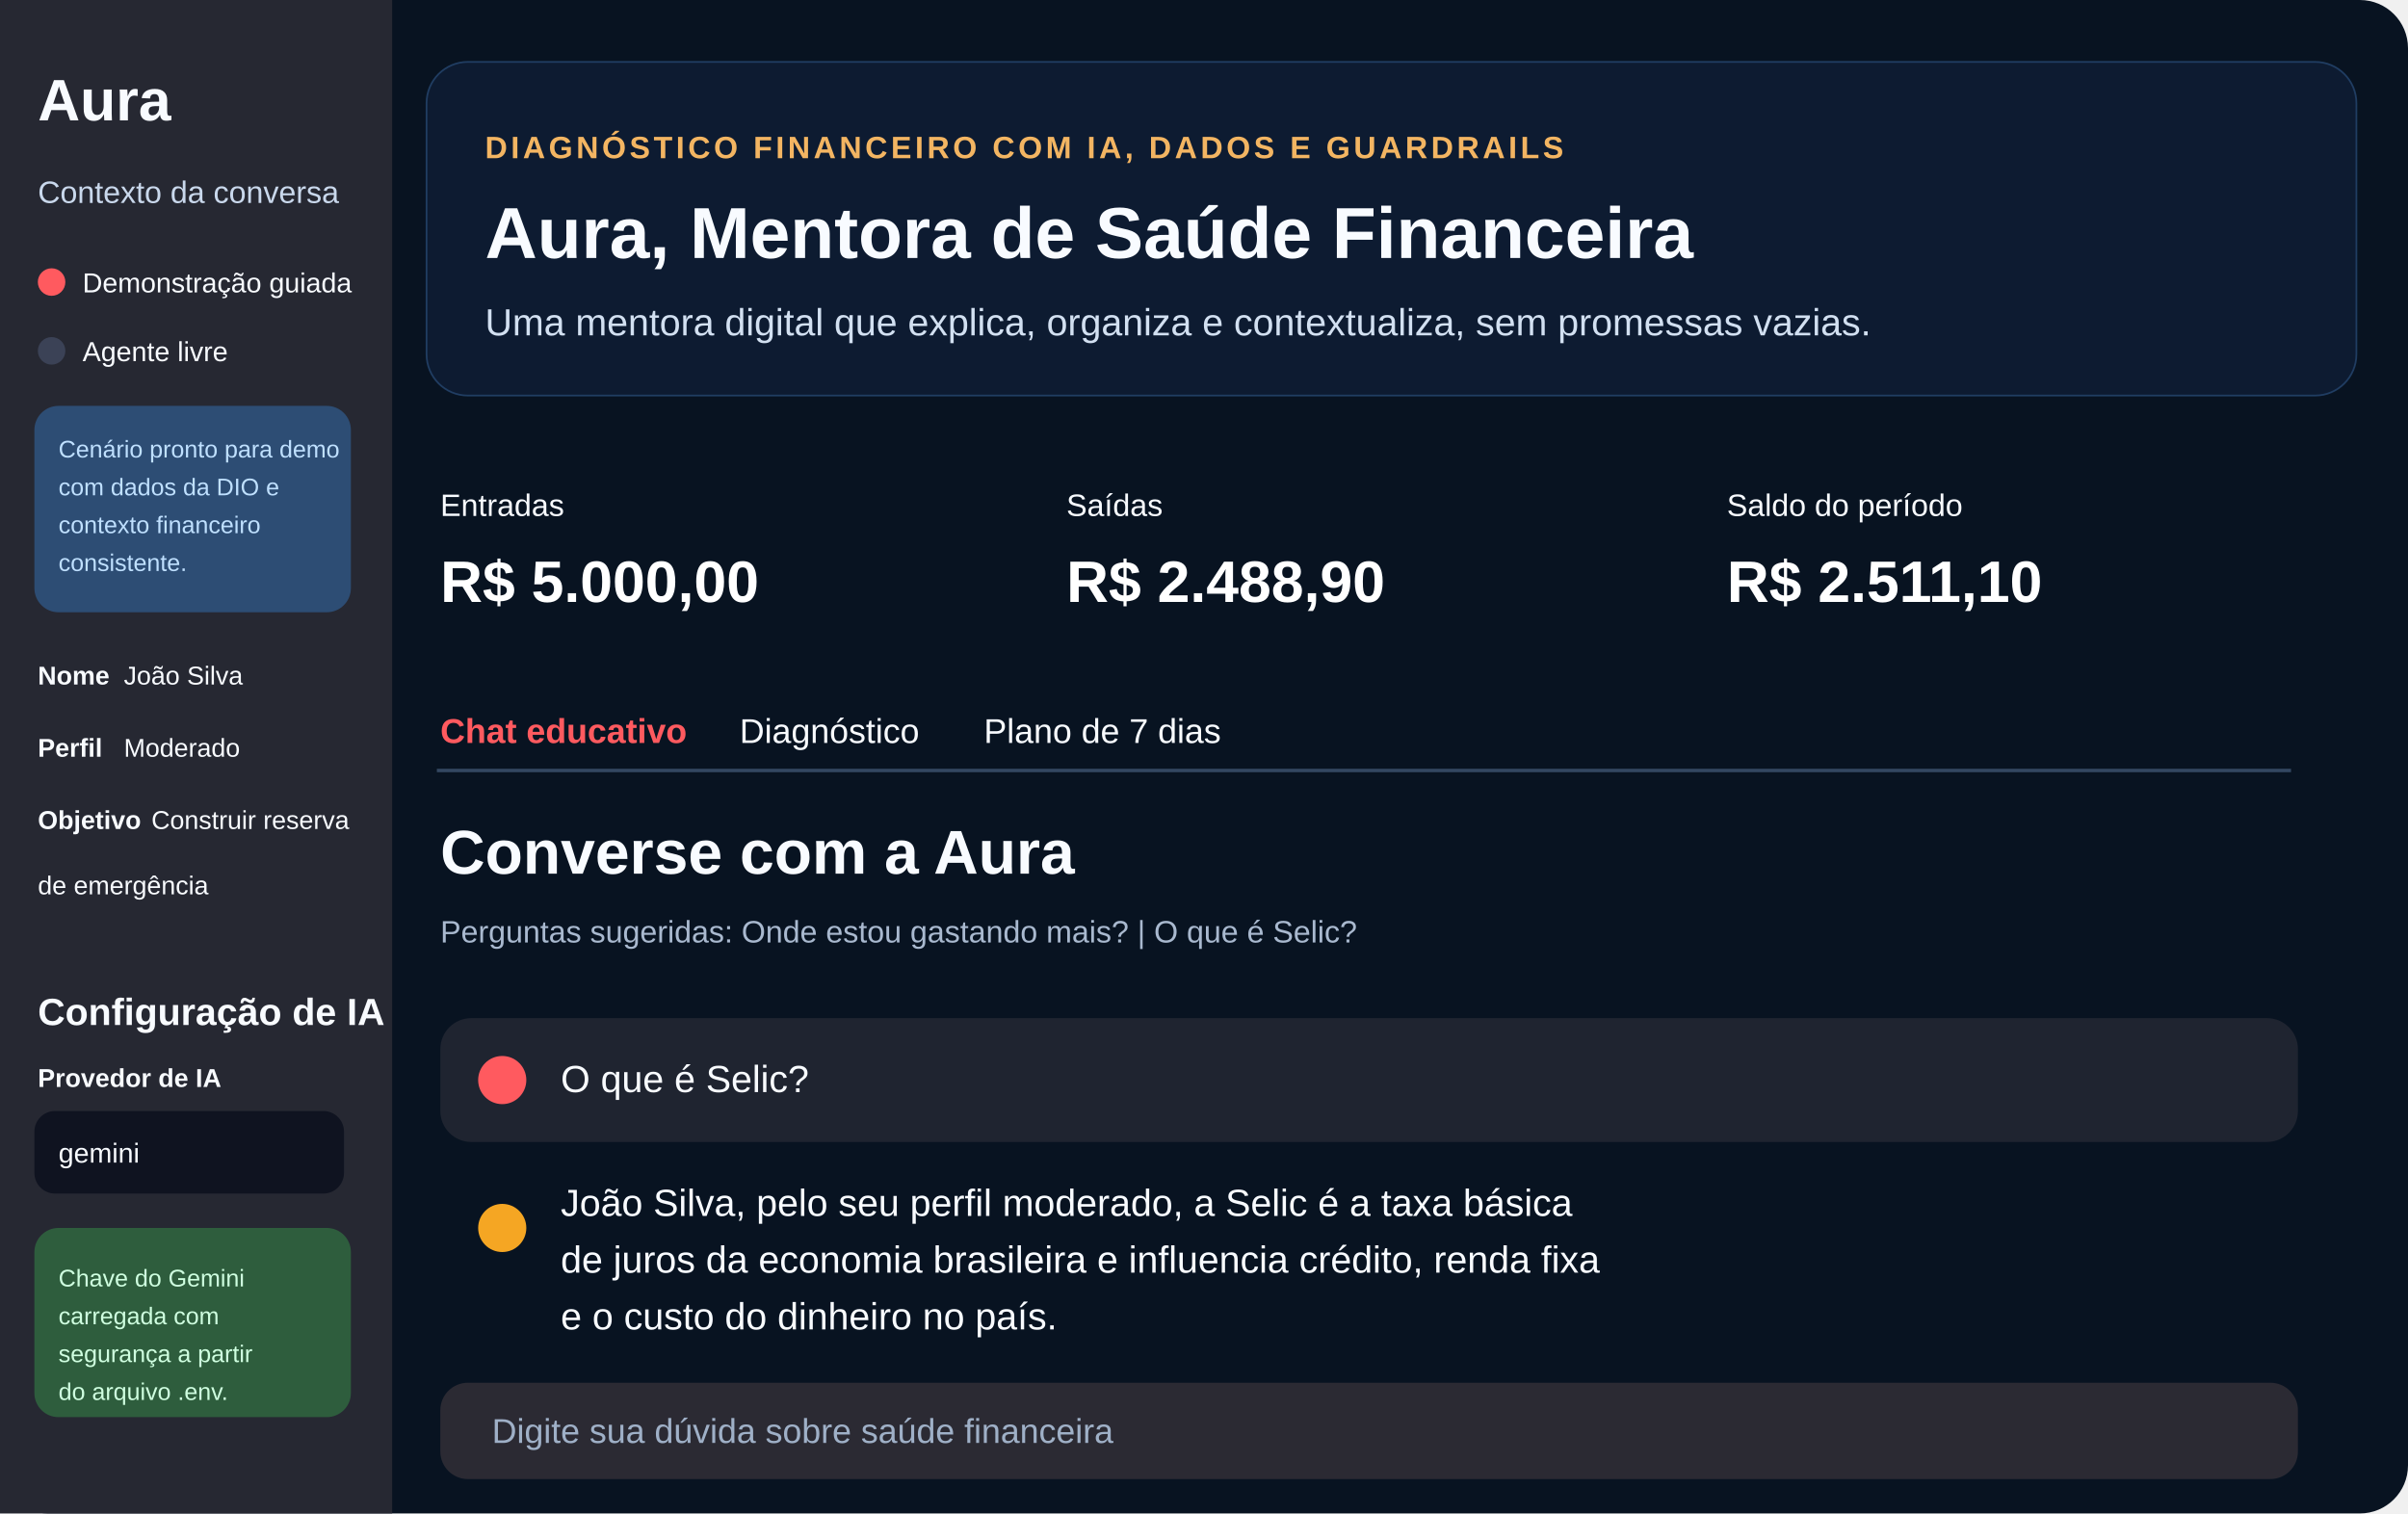
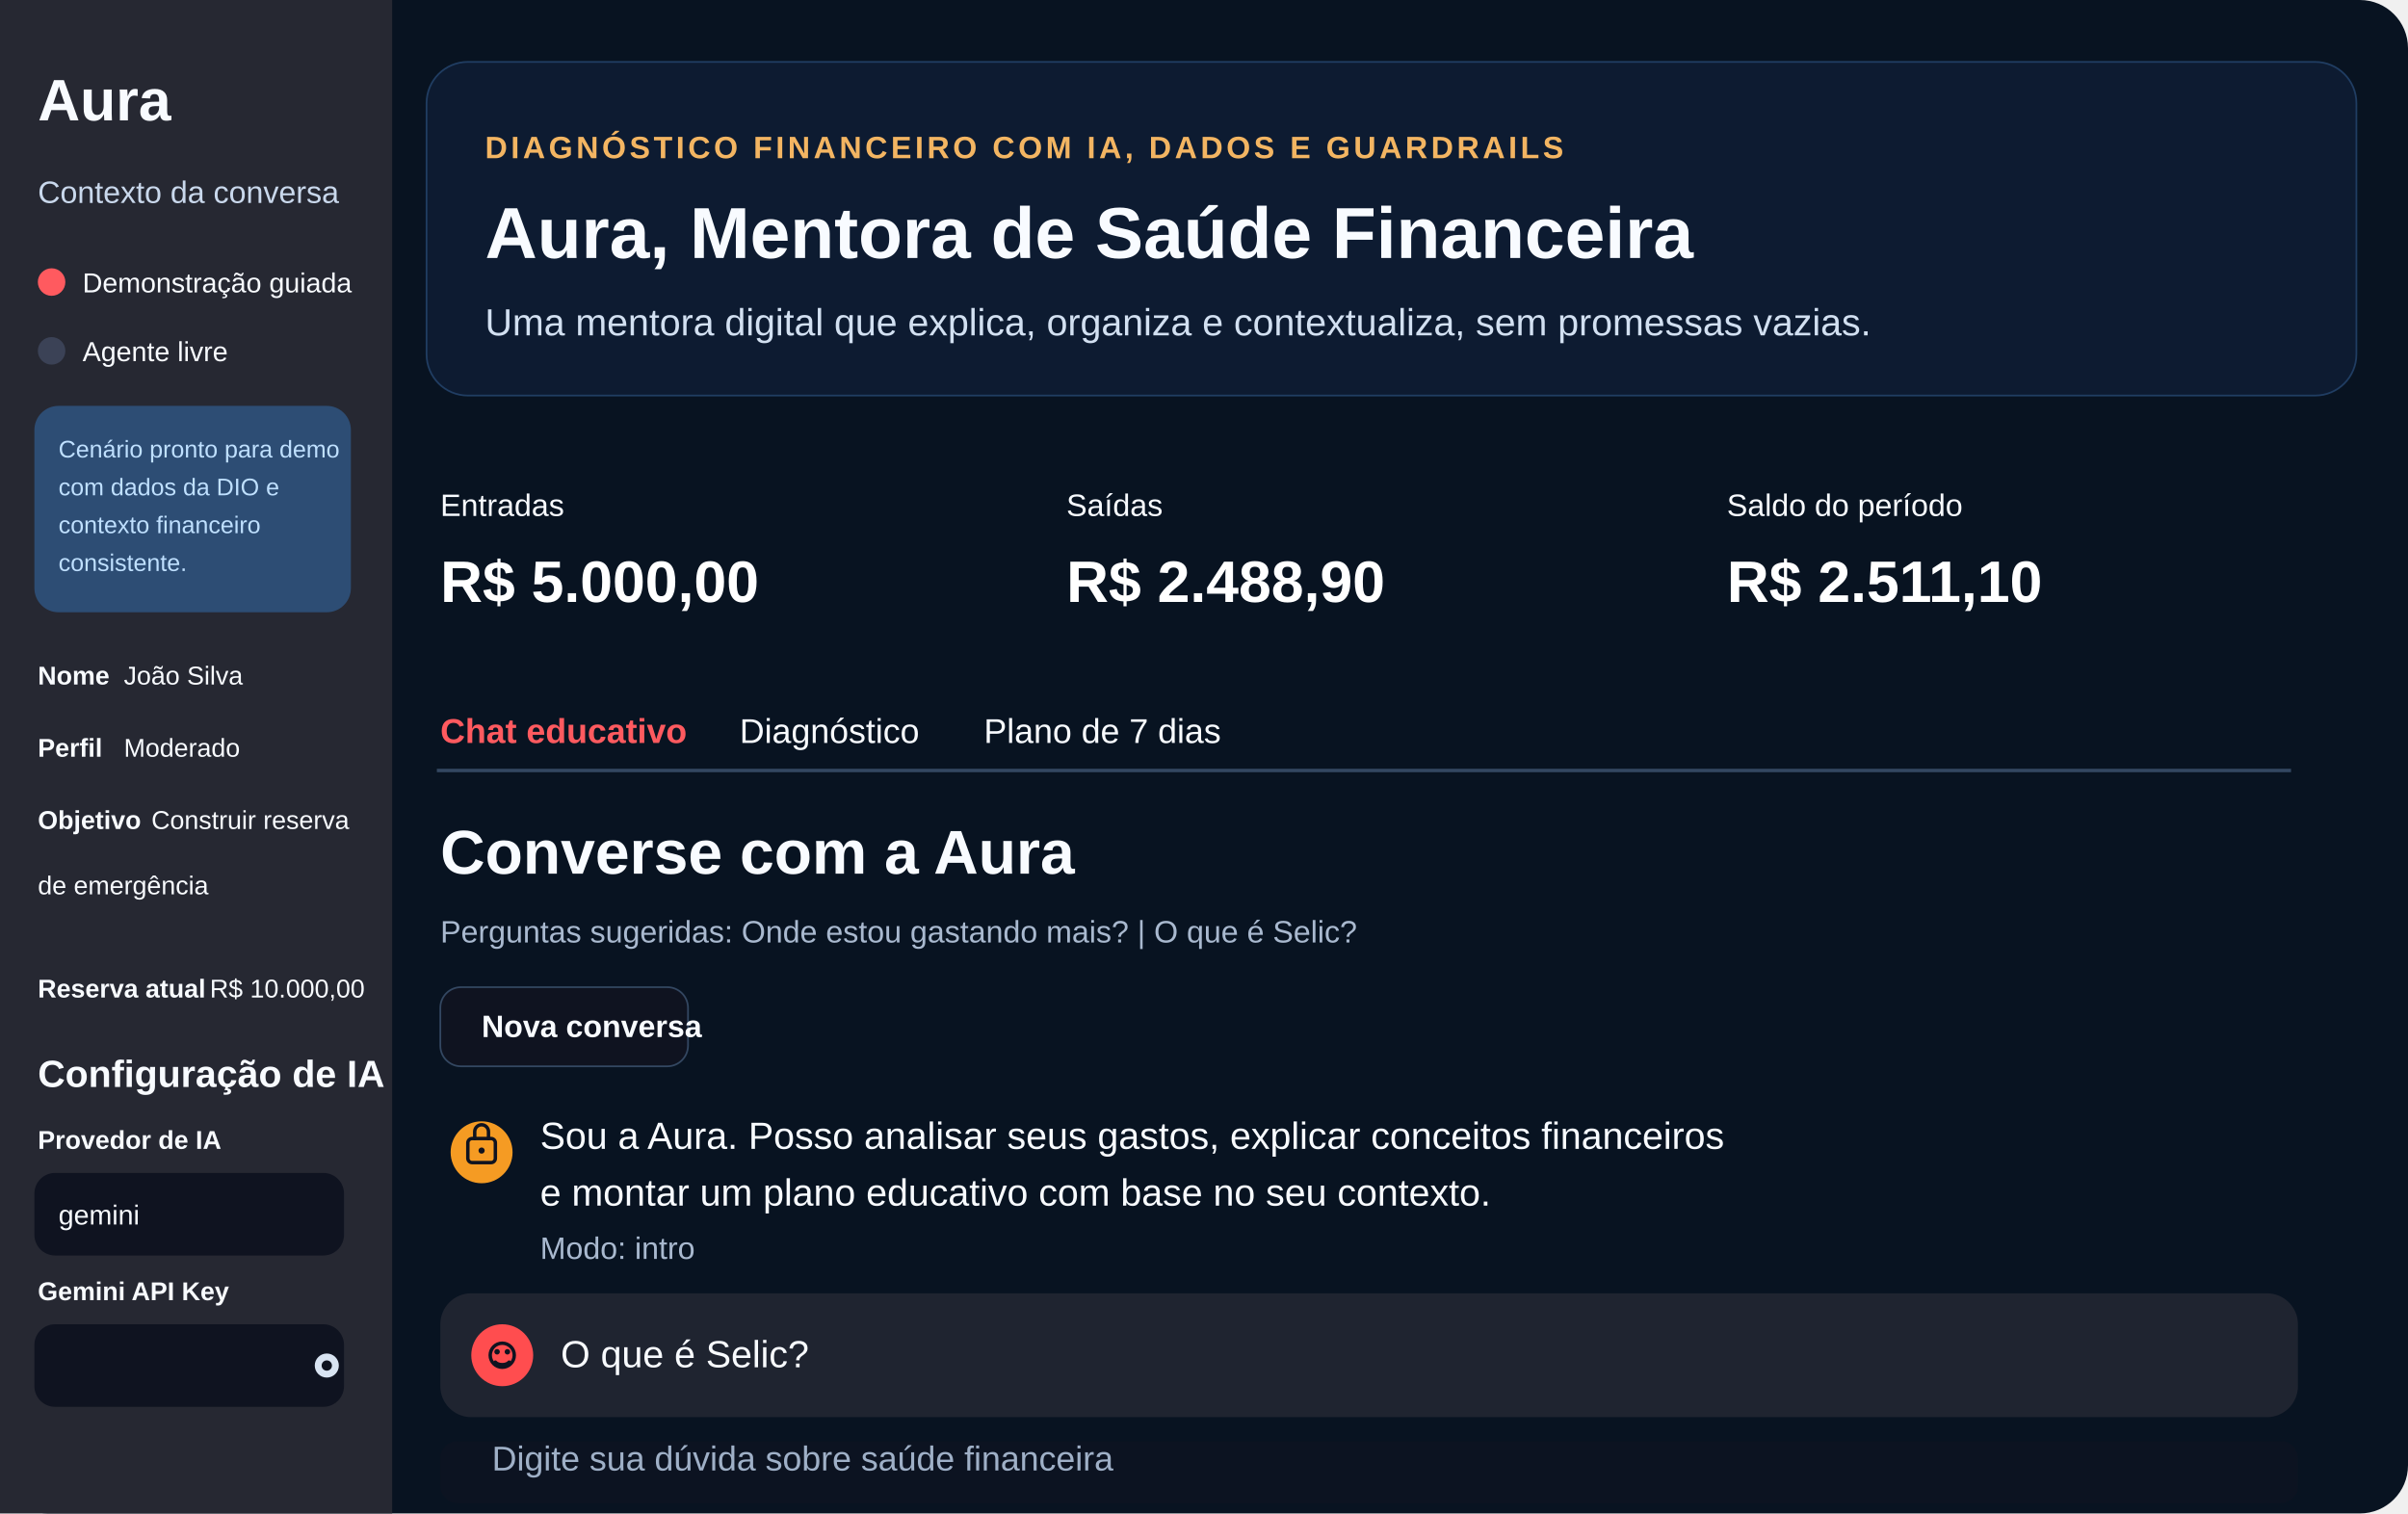
<svg xmlns="http://www.w3.org/2000/svg" width="1400" height="880" viewBox="0 0 1400 880" fill="none">
  <rect width="1400" height="880" rx="28" fill="#081321" />
  <rect x="0" y="0" width="228" height="880" fill="#262832" />
  <text x="22" y="70" fill="#F8FBFF" font-family="Segoe UI, Arial, sans-serif" font-size="34" font-weight="700">Aura</text>
  <text x="22" y="118" fill="#C9D8EC" font-family="Segoe UI, Arial, sans-serif" font-size="18">Contexto da conversa</text>
  <circle cx="30" cy="164" r="8" fill="#FF5A5F" />
  <text x="48" y="170" fill="#F8FBFF" font-family="Segoe UI, Arial, sans-serif" font-size="16">Demonstração guiada</text>
  <circle cx="30" cy="204" r="8" fill="#3B4256" />
  <text x="48" y="210" fill="#F8FBFF" font-family="Segoe UI, Arial, sans-serif" font-size="16">Agente livre</text>
  <rect x="20" y="236" width="184" height="120" rx="14" fill="#2D4D74" />
  <text x="34" y="266" fill="#BFE0FF" font-family="Segoe UI, Arial, sans-serif" font-size="14">Cenário pronto para demo</text>
  <text x="34" y="288" fill="#BFE0FF" font-family="Segoe UI, Arial, sans-serif" font-size="14">com dados da DIO e</text>
  <text x="34" y="310" fill="#BFE0FF" font-family="Segoe UI, Arial, sans-serif" font-size="14">contexto financeiro</text>
  <text x="34" y="332" fill="#BFE0FF" font-family="Segoe UI, Arial, sans-serif" font-size="14">consistente.</text>
  <text x="22" y="398" fill="#F8FBFF" font-family="Segoe UI, Arial, sans-serif" font-size="15" font-weight="700">Nome</text>
  <text x="22" y="440" fill="#F8FBFF" font-family="Segoe UI, Arial, sans-serif" font-size="15" font-weight="700">Perfil</text>
  <text x="22" y="482" fill="#F8FBFF" font-family="Segoe UI, Arial, sans-serif" font-size="15" font-weight="700">Objetivo</text>
  <text x="72" y="398" fill="#F8FBFF" font-family="Segoe UI, Arial, sans-serif" font-size="15">João Silva</text>
  <text x="72" y="440" fill="#F8FBFF" font-family="Segoe UI, Arial, sans-serif" font-size="15">Moderado</text>
  <text x="88" y="482" fill="#F8FBFF" font-family="Segoe UI, Arial, sans-serif" font-size="15">Construir reserva</text>
  <text x="22" y="520" fill="#F8FBFF" font-family="Segoe UI, Arial, sans-serif" font-size="15">de emergência</text>
-   <text x="22" y="596" fill="#F8FBFF" font-family="Segoe UI, Arial, sans-serif" font-size="22" font-weight="700">Configuração de IA</text>
-   <text x="22" y="632" fill="#F8FBFF" font-family="Segoe UI, Arial, sans-serif" font-size="15" font-weight="700">Provedor de IA</text>
-   <rect x="20" y="646" width="180" height="48" rx="12" fill="#0F1320" />
-   <text x="34" y="676" fill="#F8FBFF" font-family="Segoe UI, Arial, sans-serif" font-size="16">gemini</text>
-   <rect x="20" y="714" width="184" height="110" rx="14" fill="#2E5D3D" />
-   <text x="34" y="748" fill="#CFFFE0" font-family="Segoe UI, Arial, sans-serif" font-size="14">Chave do Gemini</text>
-   <text x="34" y="770" fill="#CFFFE0" font-family="Segoe UI, Arial, sans-serif" font-size="14">carregada com</text>
-   <text x="34" y="792" fill="#CFFFE0" font-family="Segoe UI, Arial, sans-serif" font-size="14">segurança a partir</text>
-   <text x="34" y="814" fill="#CFFFE0" font-family="Segoe UI, Arial, sans-serif" font-size="14">do arquivo .env.</text>
+   <text x="22" y="580" fill="#F8FBFF" font-family="Segoe UI, Arial, sans-serif" font-size="15" font-weight="700">Reserva atual</text>
+   <text x="122" y="580" fill="#F8FBFF" font-family="Segoe UI, Arial, sans-serif" font-size="15">R$ 10.000,00</text>
+   <text x="22" y="632" fill="#F8FBFF" font-family="Segoe UI, Arial, sans-serif" font-size="22" font-weight="700">Configuração de IA</text>
+   <text x="22" y="668" fill="#F8FBFF" font-family="Segoe UI, Arial, sans-serif" font-size="15" font-weight="700">Provedor de IA</text>
+   <rect x="20" y="682" width="180" height="48" rx="12" fill="#0F1320" />
+   <text x="34" y="712" fill="#F8FBFF" font-family="Segoe UI, Arial, sans-serif" font-size="16">gemini</text>
+   <text x="22" y="756" fill="#F8FBFF" font-family="Segoe UI, Arial, sans-serif" font-size="15" font-weight="700">Gemini API Key</text>
+   <rect x="20" y="770" width="180" height="48" rx="12" fill="#0F1320" />
+   <circle cx="190" cy="794" r="7" fill="#D9E4F2" />
+   <circle cx="190" cy="794" r="3" fill="#0F1320" />
  <rect x="248" y="36" width="1122" height="194" rx="24" fill="#0D1B31" stroke="#203D62" />
  <text x="282" y="92" fill="#F3B562" font-family="Segoe UI, Arial, sans-serif" font-size="18" font-weight="700" letter-spacing="2">DIAGNÓSTICO FINANCEIRO COM IA, DADOS E GUARDRAILS</text>
  <text x="282" y="150" fill="#F8FBFF" font-family="Segoe UI, Arial, sans-serif" font-size="42" font-weight="700">Aura, Mentora de Saúde Financeira</text>
  <text x="282" y="195" fill="#D2E0F1" font-family="Segoe UI, Arial, sans-serif" font-size="22">Uma mentora digital que explica, organiza e contextualiza, sem promessas vazias.</text>
  <text x="256" y="300" fill="#F8FBFF" font-family="Segoe UI, Arial, sans-serif" font-size="18">Entradas</text>
  <text x="256" y="350" fill="#FFFFFF" font-family="Segoe UI, Arial, sans-serif" font-size="34" font-weight="700">R$ 5.000,00</text>
  <text x="620" y="300" fill="#F8FBFF" font-family="Segoe UI, Arial, sans-serif" font-size="18">Saídas</text>
  <text x="620" y="350" fill="#FFFFFF" font-family="Segoe UI, Arial, sans-serif" font-size="34" font-weight="700">R$ 2.488,90</text>
  <text x="1004" y="300" fill="#F8FBFF" font-family="Segoe UI, Arial, sans-serif" font-size="18">Saldo do período</text>
  <text x="1004" y="350" fill="#FFFFFF" font-family="Segoe UI, Arial, sans-serif" font-size="34" font-weight="700">R$ 2.511,10</text>
  <text x="256" y="432" fill="#FF5A5F" font-family="Segoe UI, Arial, sans-serif" font-size="20" font-weight="700">Chat educativo</text>
  <text x="430" y="432" fill="#F8FBFF" font-family="Segoe UI, Arial, sans-serif" font-size="20">Diagnóstico</text>
  <text x="572" y="432" fill="#F8FBFF" font-family="Segoe UI, Arial, sans-serif" font-size="20">Plano de 7 dias</text>
  <line x1="254" y1="448" x2="1332" y2="448" stroke="#334761" stroke-width="2" />
  <text x="256" y="508" fill="#F8FBFF" font-family="Segoe UI, Arial, sans-serif" font-size="36" font-weight="700">Converse com a Aura</text>
  <text x="256" y="548" fill="#A9B9CF" font-family="Segoe UI, Arial, sans-serif" font-size="18">Perguntas sugeridas: Onde estou gastando mais? | O que é Selic?</text>
-   <rect x="256" y="592" width="1080" height="72" rx="18" fill="#1F2430" />
-   <circle cx="292" cy="628" r="14" fill="#FF5A5F" />
-   <text x="326" y="635" fill="#F8FBFF" font-family="Segoe UI, Arial, sans-serif" font-size="22">O que é Selic?</text>
-   <circle cx="292" cy="714" r="14" fill="#F5A623" />
-   <text x="326" y="707" fill="#F8FBFF" font-family="Segoe UI, Arial, sans-serif" font-size="22">João Silva, pelo seu perfil moderado, a Selic é a taxa básica</text>
-   <text x="326" y="740" fill="#F8FBFF" font-family="Segoe UI, Arial, sans-serif" font-size="22">de juros da economia brasileira e influencia crédito, renda fixa</text>
-   <text x="326" y="773" fill="#F8FBFF" font-family="Segoe UI, Arial, sans-serif" font-size="22">e o custo do dinheiro no país.</text>
-   <rect x="256" y="804" width="1080" height="56" rx="16" fill="#2B2A33" />
-   <text x="286" y="839" fill="#9FB0C7" font-family="Segoe UI, Arial, sans-serif" font-size="20">Digite sua dúvida sobre saúde financeira</text>
+   <rect x="256" y="574" width="144" height="46" rx="12" fill="#0F1320" stroke="#334761" />
+   <text x="280" y="603" fill="#F8FBFF" font-family="Segoe UI, Arial, sans-serif" font-size="18" font-weight="700">Nova conversa</text>
+   <circle cx="280" cy="670" r="18" fill="#F59B23" />
+   <rect x="272" y="662" width="16" height="14" rx="2.5" stroke="#0F1320" stroke-width="2" />
+   <path d="M276 662V658C276 655.791 277.791 654 280 654C282.209 654 284 655.791 284 658V662" stroke="#0F1320" stroke-width="2" stroke-linecap="round" />
+   <circle cx="280" cy="669" r="1.8" fill="#0F1320" />
+   <text x="314" y="668" fill="#F8FBFF" font-family="Segoe UI, Arial, sans-serif" font-size="22">Sou a Aura. Posso analisar seus gastos, explicar conceitos financeiros</text>
+   <text x="314" y="701" fill="#F8FBFF" font-family="Segoe UI, Arial, sans-serif" font-size="22">e montar um plano educativo com base no seu contexto.</text>
+   <text x="314" y="732" fill="#A9B9CF" font-family="Segoe UI, Arial, sans-serif" font-size="18">Modo: intro</text>
+   <rect x="256" y="752" width="1080" height="72" rx="18" fill="#1F2430" />
+   <circle cx="292" cy="788" r="18" fill="#FF4D4F" />
+   <circle cx="292" cy="788" r="7" fill="none" stroke="#0F1320" stroke-width="2" />
+   <circle cx="289" cy="786" r="1.6" fill="#0F1320" />
+   <circle cx="295" cy="786" r="1.6" fill="#0F1320" />
+   <path d="M288 792C289.6 794 294.4 794 296 792" stroke="#0F1320" stroke-width="2" stroke-linecap="round" />
+   <text x="326" y="795" fill="#F8FBFF" font-family="Segoe UI, Arial, sans-serif" font-size="22">O que é Selic?</text>
+   <rect x="256" y="838" width="1080" height="36" rx="10" fill="#0F1320" opacity="0.55" />
+   <rect x="256" y="804" width="1080" height="56" rx="16" fill="#2B2A33" opacity="0" />
+   <text x="286" y="855" fill="#9FB0C7" font-family="Segoe UI, Arial, sans-serif" font-size="20">Digite sua dúvida sobre saúde financeira</text>
</svg>
